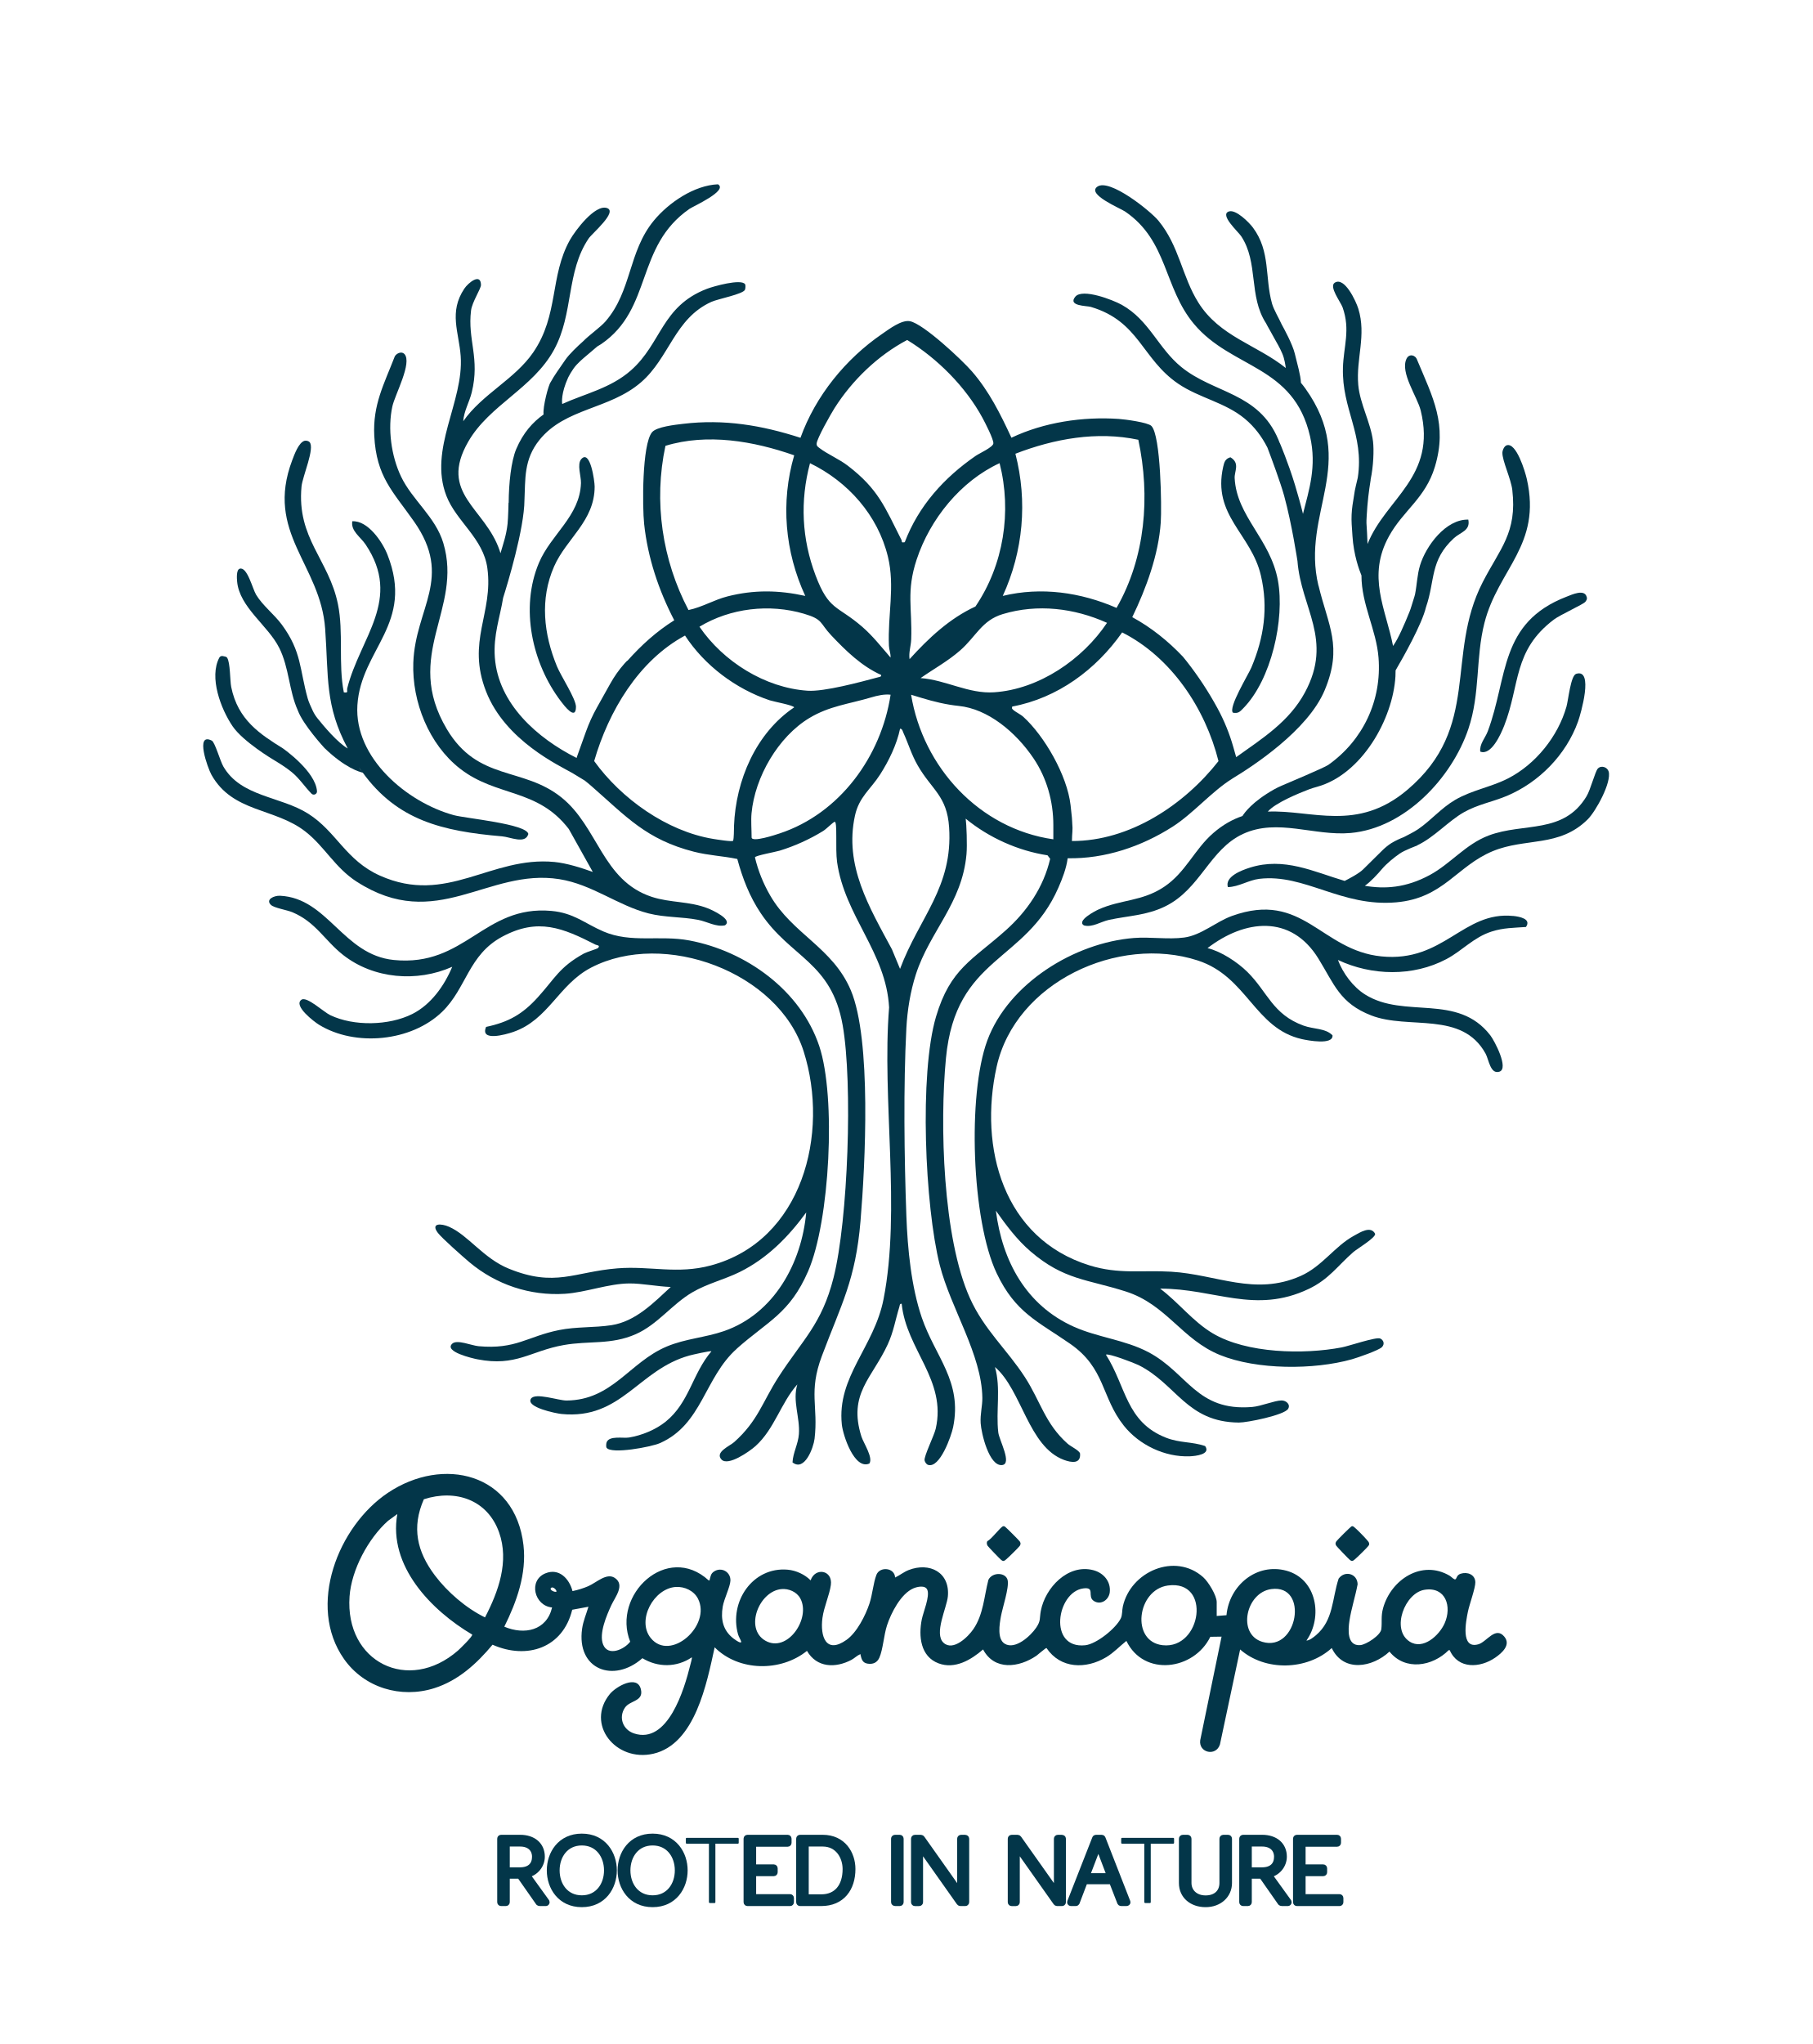
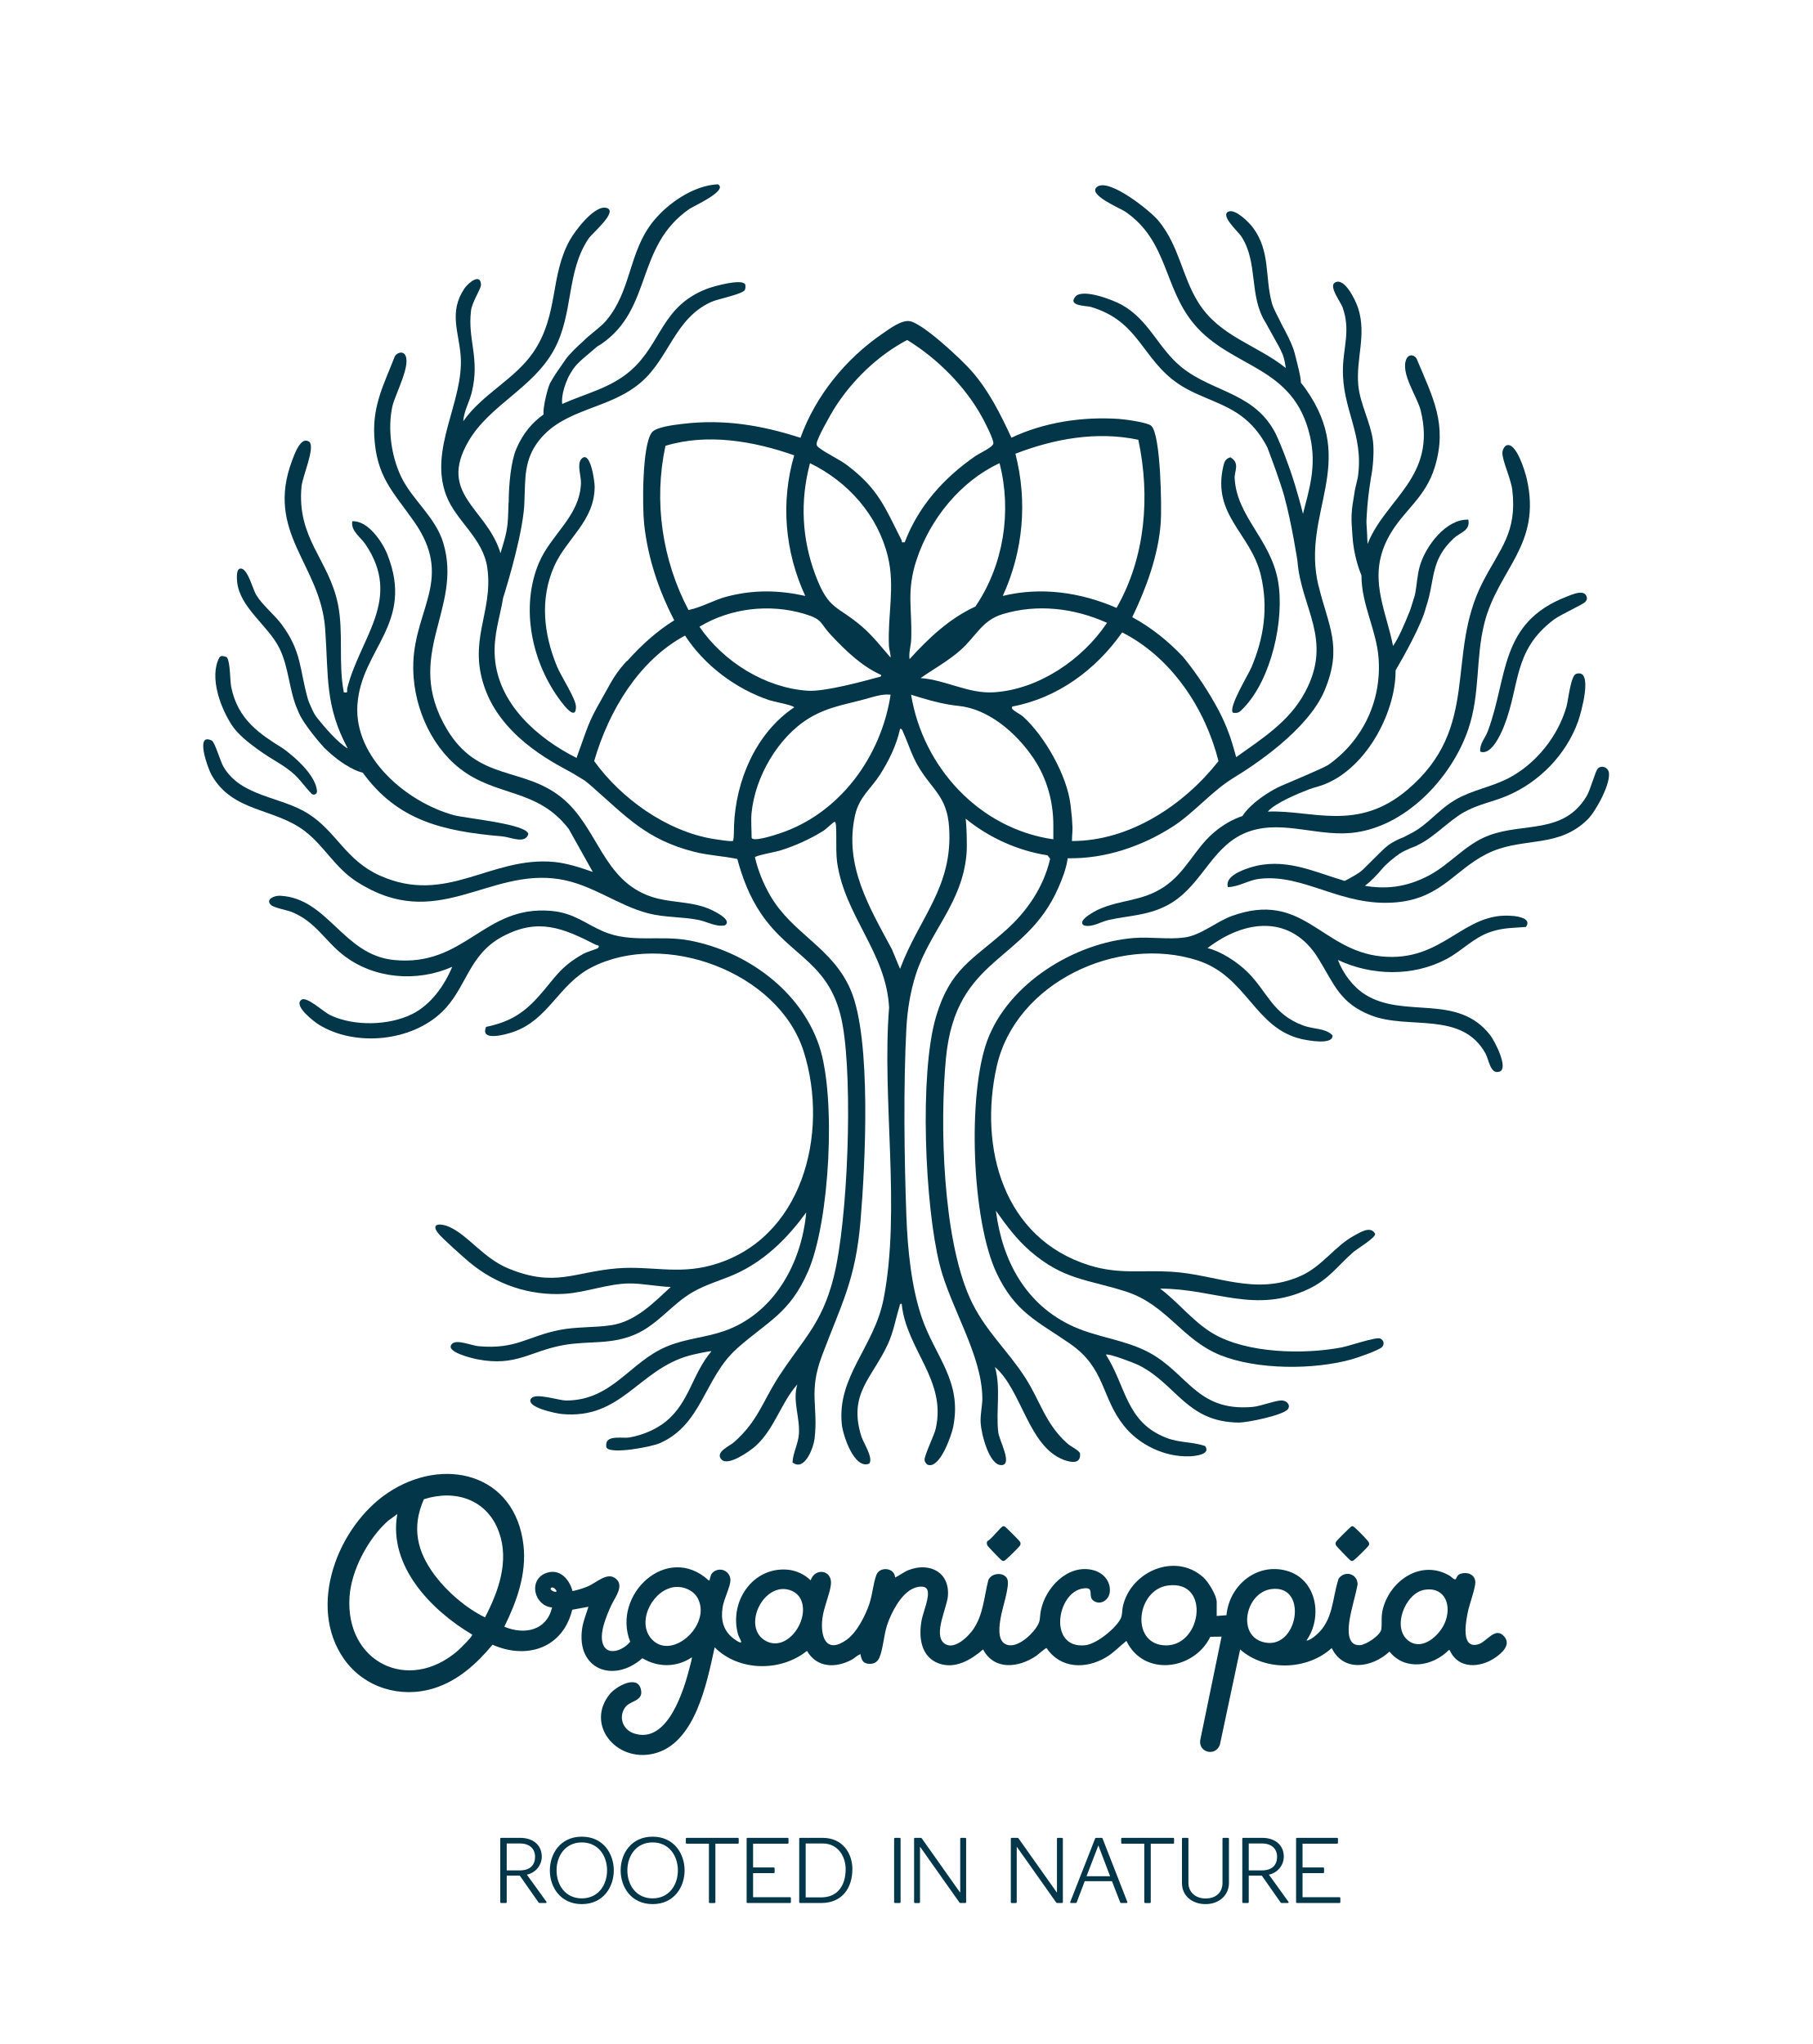
<svg xmlns="http://www.w3.org/2000/svg" id="Capa_1" version="1.1" viewBox="0 0 771.49 869.95">
  <defs>
    <style>
      .st0 {
        fill: #033649;
      }
    </style>
  </defs>
  <g>
    <g>
      <path class="st0" d="M517.91,687.78l4.22-.33c1.15-12.61,12.77-22.41,25.53-18.94,12.92,3.52,15.61,19.72,8.5,29.73,1.22.03,3.05-1.4,4.09-2.29,7.49-6.39,6.78-15.43,9.62-24.06,2.62-3.62,7.98-2.18,8.09,2.39-.96,5.13-2.71,10.43-3.49,15.56-.56,3.68-1.1,10.75,4.57,10.35,2.54-.18,8.7-4.19,9.01-6.8.38-3.25-.23-5.41.75-8.95,3.36-12.14,16.48-20.79,28.35-13.78.72.43,1.95,1.83,2.46,1.5.57-.37.5-1.81,2.2-2.36,2.85-.92,6.16.3,6.26,3.59.07,2.43-2.54,9.52-3.16,12.56-.81,3.99-3.27,16.11,4.47,13.87,3.54-1.02,7.24-7.78,11.02-3.26,2.95,3.53-1.02,6.99-3.83,8.93-6.47,4.47-15.84,5.01-19.4-3.16h-.45c-6.88,6.93-18.5,8.91-25.2.61-7.26,6.77-19.55,8.98-24.58-1.51-10.48,9.53-28.33,10-39,.6l-8.59,40.41c-1.64,5.24-9.1,3.61-8.41-1.73l9.1-44.14-4.79.07c-6.94,14.25-28.31,17.15-35.73,1.75-2.87,2.28-5.38,5.02-8.56,6.92-8.65,5.18-19.47,4.99-25.45-3.89-.35-.09-3.61,2.81-4.29,3.28-7.43,5.08-17.87,6.45-22.71-2.68-5.12,4.45-11.99,8.53-18.96,5.92-7.73-2.9-8.55-11.61-7.14-18.66.64-3.19,3.54-9.88,2.35-12.66-.88-2.06-4.27-1.31-5.91-.6-5.35,2.3-9.51,10.48-11.24,15.76-1.35,4.13-1.7,10.23-3.25,13.74-.94,2.12-2.71,2.91-5,2.55-2.15-.34-2.57-1.82-3-3.63-.06-.25.26-.52-.35-.29-.97.37-2.4,1.7-3.49,2.28-6.83,3.63-14.83,3.41-18.98-3.8-11.16,9-29.03,8.8-39.3-1.51-3.33,15.1-8.24,41.22-26.16,45.3-15.97,3.63-28.94-12.6-18.46-25.42,2.62-3.2,11.71-8.41,13.22-2,1.23,5.22-4.65,4.62-6.8,7.81-2.82,4.18-.84,9.37,3.83,10.94,14.47,4.85,21.46-18.89,23.96-28.97.14-.58.89-3.13.69-3.4-6.46,4.36-14.42,4.37-21.04.37-12.2,10.79-28.19,4.86-25.66-12.61.47-3.24,1.76-6.19,2.69-9.29l-6.91,1.28c-3.95,16.24-19.21,21.37-33.92,14.88-6.71,8.05-14.59,15.27-24.81,18.5-14.24,4.5-29.81-.17-38.42-12.42-15.89-22.59-2.55-56.51,18.67-70.72,23.56-15.78,54.21-8.37,57.73,22.28,1.39,12.13-2.86,24.03-8.16,34.69,8.57,3.61,18.03,1.67,20.34-8.19-7.55-.66-10.25-11.48-2.84-14.52,5.82-2.39,10.19,2.32,11.53,7.56,2.3-.48,4.54-1.16,6.7-2.09,3.45-1.49,7.81-5.86,11.31-3.52,4.48,2.99.07,8.24-1.45,11.55-2.01,4.35-5.39,12.15-3.53,16.79,2.1,5.25,9.02,2.12,11.53-1.2-7.93-19.94,15.72-42.28,33.4-26.1.67.1.36-.11.46-.44.43-1.4.43-2.41,1.83-3.33,3.15-2.08,7.14.18,6.98,3.91-.11,2.61-2.71,7.75-3.27,11.02-.91,5.39.05,10.07,4.5,13.54.57.45,2.22,1.61,2.86,1.7.42.06.59,0,.45-.45-.24-.81-.97-1.85-1.29-2.96-3.9-13.79,6.2-28.87,21.17-27.53,3.52.32,7.26,2.03,9.72,4.54,1.93-5.68,9.48-4.41,8.62,1.95-.57,4.24-2.95,9.34-3.58,14.02-1.04,7.79,1.44,15.62,10.26,9.34,4.42-3.15,8.05-10.34,9.75-15.44,1.28-3.84,1.63-8.73,2.96-12.21,1.4-3.66,7.77-3.15,7.96,1.13,1.99-.94,3.69-2.37,5.77-3.18,8.93-3.47,17.64.97,16.69,11.22-.45,4.87-6.05,15.88-1.83,19.74,4.09,3.75,10.47-2.55,12.71-5.84,4.27-6.29,4.52-13.77,6.37-20.94,1.63-3.39,7.42-3.29,8.2.13.71,3.15-2.22,11.78-2.88,15.5-.56,3.14-1.68,9.53,1.63,11.55,4.47,2.72,11.05-3.34,13.41-6.84,2.04-3.03,1.34-3.85,1.96-7.14,1.86-9.86,11.56-20.13,22.33-17.33,4.32,1.12,7.52,4.76,7.03,9.36-.35,3.25-3.78,5.68-6.79,3.75-2.99-1.92.82-6.07-4.52-5.34-11.32,1.55-15.05,25.82.83,24.19,4.81-.5,13.15-7.22,15.2-11.51.64-1.34.48-3.3.83-4.93,3.23-14.9,22.2-23.23,34.21-12.53,2.18,1.94,5.76,7.75,5.76,10.62v5.92ZM206.47,688.39c5.72-10.99,10.37-23.85,6-36.18-4.93-13.9-18.47-18.48-32.03-14.11-5.27,11.99-2.93,22.25,4.66,32.36,5.36,7.14,13.36,14.02,21.37,17.92ZM169.14,644.4l-3.95,2.88c-8.42,7.5-15.57,20.85-16.38,32.17-2.01,27.92,25.04,41.43,46.14,23.06.78-.68,6.49-6.22,6.06-6.82-17.43-10.3-35.82-29.21-31.87-51.27ZM497.19,674.81c-13.17,1.81-15.93,23.9-2.21,25.41,16.56,1.82,20.91-27.97,2.21-25.41ZM287.77,675.42c-9.48.56-16.87,14.22-10.72,21.77,8.35,10.25,25.88-5.35,20.1-16.75-1.71-3.37-5.65-5.23-9.38-5.01ZM236.83,677.46c.48-.44-1.61-2.8-2.43-1.36-.17.77,1.75,1.61,2.43,1.36ZM332.68,676.33c-9.53.87-15.82,16.71-6.93,21.92,9.39,5.51,19.6-9.44,14.94-17.97-1.52-2.79-4.94-4.23-8.02-3.95ZM541.2,676.33c-10.79,1.46-14.66,19.17-3.81,22.46,15.07,4.57,20.01-24.65,3.81-22.46ZM606.46,676.63c-8.36,1.3-14.39,16.79-6.4,22.02,5.75,3.77,12.65-2.61,14.93-7.73,3.18-7.13.51-15.7-8.53-14.29Z" />
      <path class="st0" d="M427.06,649.59c.42-.11.56.05.86.25.47.31,6,5.84,6.22,6.22.44.74.44,1.11,0,1.86-.31.52-5.09,5.23-5.78,5.75-.35.27-.65.6-1.12.69-.41.04-.69-.21-1-.41-.37-.24-5.59-5.67-5.8-6.04-.37-.65-.47-1.3-.13-1.99,1.67-.64,5.6-6.04,6.74-6.34Z" />
      <path class="st0" d="M575.49,649.59c.42-.11.56.05.86.25.88.59,4.85,4.66,5.61,5.62.38.48.87.87.91,1.55.08.38-.12.6-.29.9-.32.54-5.08,5.22-5.78,5.75-.35.27-.65.6-1.12.69-.41.04-.69-.21-1-.41-.37-.24-5.59-5.67-5.8-6.04-.44-.74-.44-1.11,0-1.86.26-.45,6.15-6.36,6.6-6.47Z" />
    </g>
    <g>
      <path class="st0" d="M644.19,389.85c-21.37-2.17-29.53,19.89-56.14,17.2-25.84-2.61-33.29-28.1-63.55-17.23-6.87,2.47-13.04,8.21-20.36,9.2-6.8.92-14.54-.35-21.43.2-25.27,2-53.4,19.33-62.39,43.59-8.56,23.1-6.67,76.74,3.99,99.13,7.97,16.76,17.39,20.37,31.28,30,15.06,10.44,13.15,22.64,22.84,34.84,6.53,8.22,17.47,13.45,28.04,13.04,2.5-.1,9.11-.8,6.56-4.38-5.71-1.92-10.77-1.24-16.64-3.54-17.08-6.69-16.91-21.72-25.58-35.33.95-.74,12.13,3.55,13.93,4.45,16.19,8.13,20.42,24.25,42.67,24.44,3.48.03,19.24-3.15,20.94-5.81,1.17-1.84-.78-3.63-2.82-3.6-2.99.04-8.62,2.45-12.45,2.77-23.73,1.97-27.43-14.5-44.23-23.35-9.96-5.24-21.5-6.23-31.72-10.81-20.31-9.1-30.45-27.92-33.17-49.37,4.39,6.19,8.94,12.34,14.75,17.32,14.28,12.23,24.13,11.8,40.6,17.08,17.34,5.56,23.79,20.4,40.04,27.01,15.67,6.37,39.95,6.39,56.16,1.83,2.36-.66,11.51-3.82,12.82-5.2,1.24-1.31.71-2.95-.74-3.64-1.69-.8-13.34,3.2-16.41,3.78-16.15,3.09-40.46,2.6-54.88-5.97-8.49-5.05-14.56-13.16-22.41-19.04,23.16-.07,40.33,11.02,63.22.13,8.64-4.11,12.25-9.76,18.96-15.64,1.68-1.47,9.63-6.15,9.34-7.83-1.86-3.58-6.46-.58-9.09.87-8.23,4.54-13.45,12.99-22.59,17.06-19.49,8.68-35.72-.64-55.16-1.8-12.58-.75-22.17,1.21-34.79-2.7-36.62-11.36-47.19-50-39.49-84.57,8-35.9,51.73-56.18,85.61-45.19,21.07,6.83,24.2,28.99,44.38,33.48,2.5.56,13.34,2.63,12.99-1.62-3.02-3.1-7.92-2.54-12.3-4.12-13.26-4.8-15.3-14.34-23.97-22.89-4.24-4.18-11.17-8.73-16.94-10.11,15.81-12.17,35.47-14.49,47.16,4.39,6.76,10.92,9.13,19.08,22.58,24.28,15.94,6.16,38.55-2.09,48.64,16.25,1.37,2.49,2.01,8.94,5.9,7.66,4.1-1.34-2.1-13.14-3.88-15.45-13.97-18.13-36.56-6.89-53.29-17.37-5.17-3.24-9.46-9.03-11.59-14.72,14.4,6.78,31.98,7.14,46.15-.35,6.83-3.61,11.56-9.27,19.26-11.74,5.09-1.63,9.38-1.56,14.63-1.95,2.43-3.46-2.76-4.42-5.44-4.7Z" />
      <path class="st0" d="M313.63,574.03c13.24-11.77,22.57-14.93,30.42-33.02,9.22-21.25,11.98-74.09,4.71-95.81-7.95-23.74-31.16-40.37-55.28-44.93-12.59-2.38-24.77,1.24-36.56-3.81-7.99-3.42-12.59-7.91-22.23-8.77-28.84-2.56-36.55,23.94-67.03,20.89-21.67-2.17-28.05-26.35-48.42-27.34-2.56-.12-6.37,1.59-3.86,3.93,1.38,1.28,6.83,2.13,9.15,3.11,9.92,4.2,13.75,12.04,21.51,18.14,13.06,10.26,31.49,11.72,46.48,5.06-3.35,8.05-9.06,16.11-17.02,20.1-9.93,4.97-24.87,5.28-34.91.48-2.81-1.34-10.02-8.15-12.26-6.56-3.59,2.55,5.43,9.38,7.47,10.64,15.47,9.5,39.33,7.18,52.44-5.52,10.42-10.09,11.11-24.24,25.67-32.01,15.16-8.09,25.67-3.68,39.61,3.44.57.29,2.21.22,1.02,1.5-.22.23-4.85,1.67-6,2.3-10.49,5.82-12.24,10.52-19.59,18.62-6.52,7.19-12.4,10.55-22.01,12.59-2.71,6.36,8.24,3.29,11.53,2.16,15.07-5.19,19.31-20.19,33.17-27.39,31.08-16.15,79.78,1.86,90.5,35.69,11.08,34.97-.56,80.54-39.45,91.05-14.39,3.89-25.94.13-39.84,1.25-18.49,1.49-26.44,8.2-46.28.12-10.8-4.4-17.22-14.22-25.43-17.82-3.33-1.46-7.91-1.65-4.75,2.58,1.65,2.21,10.81,10.3,13.44,12.51,11.34,9.52,25.78,14.4,40.69,13.44,8.81-.57,18.47-4.33,27.36-4.4,5.47-.05,12.09,1.33,17.67,1.5-7.23,6.67-14.92,14.65-25.2,16.25-7.28,1.14-14.97.59-22.41,2.1-13.54,2.75-18.29,8.29-34.21,6.86-2.97-.27-9.18-2.99-11.21-1.07-3.62,3.42,8.67,6.24,10.69,6.64,16.55,3.23,22.45-3.51,36.77-6.06,10.78-1.92,20.13.02,30.69-4.64,9.31-4.11,15.34-12.67,24.03-17.78,6.4-3.76,13.61-5.42,20.18-8.66,11.71-5.78,20.74-14.95,28.34-25.36-1.94,21.58-13.7,43.11-34.95,50.48-8.05,2.79-16.45,3.23-24.42,6.58-15.9,6.69-23.13,22.83-42.67,22.99-3.39.03-13.44-3.55-15.16-.75-2.23,3.64,10.74,6.26,13.04,6.48,25.51,2.5,32.64-18.86,54.42-24.88,1.24-.34,8.96-2.11,9.38-1.79-8.15,9.53-9.37,21.78-19.46,29.92-4.26,3.44-10.18,5.87-15.59,6.76-2.51.42-8.38-.9-9.55,2-.21.53-.31,1.93-.04,2.34,1.92,2.89,19.01-.3,22.77-1.97,17.98-7.96,18.88-27.89,32.67-40.15Z" />
      <path class="st0" d="M151.93,375.29c33.89,21.84,55.69-5.93,86.18-1.11,14.03,2.22,24.93,11.27,38.04,14.59,7.04,1.78,14.08,1.37,21.06,2.73,3.87.75,7.66,3.15,11.41,2.33,3.56-2.41-5.48-6.53-7.25-7.22-7.88-3.11-16-2.3-23.93-4.91-21.04-6.92-22.76-29.75-38.43-42.31-16.47-13.2-35.5-6.72-48.79-29.07-18.83-31.69,6.97-51.02-1.51-79.24-3.33-11.07-13.18-18.23-17.95-28.19-4.21-8.77-5.8-20.47-3.72-29.94,1.11-5.05,8.56-18.56,5.12-22.29-1.16-1.25-3.31-.34-4.08.99-4.57,11.82-9.43,20.58-8.75,33.84.89,17.45,7.92,23.63,16.91,36.44,16.88,24.03.55,36.75-.29,60.14-.6,16.65,6.68,34.76,19.84,45.04,15.58,12.17,32.96,8.26,46.36,25.74l10.21,18.26c-4.92-1.78-11.09-3.73-16.3-4.24-27.19-2.63-45.73,18.57-74.3,5.81-14.62-6.53-18.51-18.75-30.58-26.38-11.82-7.47-28.63-7.09-36.12-20.11-1.36-2.37-3.55-10.29-4.89-10.97-7.27-3.7-1.74,11.7-.14,14.56,9.09,16.16,26.96,13.95,40.01,24.16,8.2,6.41,12.52,15.33,21.89,21.37Z" />
      <path class="st0" d="M684.82,328.36c-.53-1.85-3.13-2.77-4.59-1.26-1.14,1.18-3.1,8.96-4.8,11.78-9.79,16.34-26.79,11.09-41.68,16.72-9.84,3.72-16.15,11.98-25.02,16.79-10.23,5.54-19.24,6.05-27.7,4.61,2.39-1.6,5.64-5.17,7.29-7.13,2.02-2.4,5.28-4.99,7.49-6.53,2.21-1.54,7.49-3.46,7.49-3.46,0,0,0-.02-.03-.06,7.25-3.38,13.29-10.35,19.9-14.1,5.91-3.35,12.17-4.4,18.28-6.96,13.76-5.77,25.28-17.54,30.34-31.66,1.17-3.26,6.81-22.75-.8-20.3-2.34.75-3.32,11.11-4.12,13.94-3.59,12.68-13.16,24.59-24.92,30.59-7.25,3.7-15.49,4.99-22.56,9.16-5.95,3.51-10.18,8.68-15.69,12.43-1.96,1.33-4.08,2.29-6.09,3.37-1.46.56-3.4,1.41-5.25,2.53-1.32.8-2.98,2.22-3.74,2.98-2.5,2.5-5.66,5.57-8.35,8.25-1.75,1.75-6.19,4.06-7.83,4.88-13.31-3.95-25.79-10.27-40.35-5.65-3.61,1.14-10.71,3.81-9.37,8.29,4.69-.13,8.83-2.99,13.41-3.53,19.3-2.27,34.91,12.09,58.31,10,20.12-1.79,25.65-15.37,40.98-21.75,14.06-5.85,28.35-1.51,40.5-13.57,3.42-3.4,10.23-15.73,8.9-20.38Z" />
      <path class="st0" d="M523.82,194.62c-2.18.61-2.62,1.99-3.08,4-4.74,20.84,11.9,28.54,16.04,46.31,3.19,13.68,1.34,26.41-4.07,39.2-1.27,3-9.96,17.11-7.82,19.21,2.29.38,2.93-.41,4.31-1.81,12.02-12.14,17.82-38.02,14.83-54.46-3.22-17.69-17.58-27.22-18.42-43.58-.15-2.91,2.38-6.36-1.79-8.86Z" />
      <path class="st0" d="M253.15,207.08c0-2.25-1.85-15.9-5.66-11.72-1.98,2.18-.07,7.31-.16,10.25-.46,14.13-12.78,21.75-17.93,34.02-8.05,19.17-2.91,42.7,9.4,58.88,1.33,1.75,6.37,8.43,6.4,2.33.02-3.36-6.38-13.06-8.09-17.21-5.67-13.78-7.35-28.6-1.22-42.55,5.23-11.89,17.26-19.29,17.26-33.99Z" />
      <path class="st0" d="M571.71,156.58c-.52,17.54,9.11,28.25,6.32,46.7-.09.59-.75,2.93-1.21,5.3h-.02c-.45,2.65-.78,4.8-1.02,6.43-.39,2.7-.51,5.41-.35,8.13.12,1.99.27,4.01.33,4.95.5,8.09,2.86,14.48,3.83,16.82,0,12.44,6.33,23.04,7.27,35,1.43,18.2-6.6,35.18-21.39,45.64-1.7,1.2-17.38,7.78-19.79,8.82-1.12.48-2.23,1.01-3.29,1.61-9.28,5.24-12.62,9.96-13.46,11.33-4.13,1.39-8.25,3.64-12.37,7.2-8.07,6.95-11.74,16.77-21.02,22.96-9.39,6.26-18.43,5.33-27.88,9.61-1.43.65-9.41,4.77-6.26,6.77,3.56,1.02,7.17-1.57,10.69-2.33,8.33-1.81,15.87-1.84,23.85-5.71,15.14-7.36,18.92-24.29,33.27-30.9,14.68-6.76,30.25,1,45.76-.38,23.03-2.06,43.03-23.3,50.14-44.3,5.11-15.1,3.01-30.08,6.83-45.08,5.88-23.06,24.46-33.1,18.04-61.31-.72-3.18-4.47-15.65-8.56-14.32-1.05.34-1.8,2.08-1.83,3.14-.09,3.41,3.67,11.13,4.22,15.89,2.12,18.23-5.25,24.89-12.62,39.27-16.01,31.25-.49,61.6-32.06,88.34-21.38,18.11-40.65,8.47-59.4,9.27,3.11-3.72,13.37-7.89,17.6-9.5,1.14-.43,2.3-.76,3.47-1.09,18.81-5.23,32.21-28.68,33.26-47.01.05-.85.06-1.68.06-2.51,3.16-5.4,11.24-19.67,12.94-26.9,3.98-11.48,1.58-19.86,11.87-29.35,2.8-2.59,7.12-3.18,6.15-7.91-9.51-.28-18.02,11.12-20.55,19.46-1.25,4.12-1.3,8.21-2.12,12.29-.19.94-.93,2.98-1.57,5.18-.22.75-.48,1.5-.77,2.23-2.04,5.1-4.87,11.65-7.03,14.61-3.12-15.87-11.2-29.63-1.69-46.78,6.09-10.99,15.47-16.09,19.51-29.51,5.41-17.97-.83-29.38-7.56-45.44-.73-2.2-3.43-2.78-4.52-.52-2.84,5.9,4.59,16.14,6.04,22.06,6.93,28.31-14.93,37.36-22.64,56.8-.11-2.81-.3-6.96-.46-8.92-.07-.82.23-5.14.38-7.1.41-5.41,1.42-11.36,1.42-11.36l-.05.03c1.25-5.82,1.48-12.73,1.04-16.36-.96-7.94-5.56-15.91-6.28-24-.99-11.22,3.54-21.09.02-32.46-.93-3.01-5.8-13.73-10.03-11.05-2.58,1.64,2.53,8.22,3.35,10.52,3.39,9.6.41,16.52.13,25.76Z" />
      <path class="st0" d="M630.16,319.88c4.64,1.88,8.78-7.39,10.2-11.02,6.81-17.35,3.68-32,21.15-45.17,2.72-2.05,12.58-6.49,13.38-7.54.51-.67.89-1.19.59-2.07-.91-3.56-6.36-.97-8.56-.13-28.76,11.09-24.9,34.23-33.55,57.29-1.08,2.87-3.58,5.4-3.21,8.64Z" />
      <path class="st0" d="M118.86,275.7c4.28,8.62,4.12,18.22,7.93,26.67,2.22,6.1,11.33,15.98,11.33,15.98,8.86,8.55,15.01,10.22,16.3,10.49,14.72,20.25,33.7,24.93,59.36,27.12,3.56.3,9.88,3.47,11.14-1.01-.75-4.29-26.63-6.63-31.69-8-20.01-5.45-42.51-24.44-41.08-46.86,1.53-23.87,24.41-34.56,12.8-64-2.18-5.53-8.34-14.62-14.97-14.23-.72,4.12,3.53,6.7,5.64,9.85,15.73,23.39-2.32,39.55-7.79,61.21-.3,1.2.73,2.1-1.46,1.75-2.41-12.24-.06-25.55-2.5-37.51-3.88-19.05-17.57-27.97-15.51-50.07.4-4.33,5.81-16.39,3.41-18.95-.44-.47-1.39-.68-2.05-.55-2.56.65-4.4,5.88-5.33,8.32-11.68,30.86,12.09,44.29,14.04,71.73,1.47,20.66-.14,32.63,9.61,50.92-4.28-2.44-10.15-9.41-12.9-12.86-.8-1-1.48-2.09-2.02-3.25-.85-1.84-1.7-3.7-2.09-5.06-3.56-12.65-2.54-19.93-11.03-31.5-3.25-4.43-8.18-8.12-10.99-12.8-1.51-2.52-3.75-12-6.96-11.04-1.5.45-1.22,4.13-1.11,5.41.97,11.01,13.19,18.77,17.9,28.24ZM154,328.26c-.4-.45-.79-1.02-1.17-1.67.38.57.77,1.12,1.17,1.67Z" />
      <path class="st0" d="M120.51,318.57c-9.79-6.11-19.24-12.13-22.08-26.19-.54-2.7-.37-10.31-1.73-12.42-.18-.27-.48-.44-.8-.51l-1.06-.22c-.57-.12-1.18.13-1.46.64-4.48,8.4.66,21.93,5.66,29.26,4.47,6.55,17.21,14.13,17.21,14.13,2.68,1.63,5.35,3.26,7.87,5.3,3.29,2.66,5.57,6.25,8.5,9.24.34.35.86.48,1.33.35.61-.17,1.04-.73,1-1.36-.56-8.55-14.45-18.22-14.45-18.22Z" />
      <path class="st0" d="M561.28,249.26c-7.5-31.21,17.24-51.86-5.53-83.86-.62-.87-1.27-1.69-1.93-2.48-.08-3.09-1.51-7.84-2.61-12.43-.94-3.91-4.51-10.49-5.56-12.38-1.19-2.66-3.4-6.3-4.14-8.93-3.11-11.11-.56-22.14-8.09-32.28-1.71-2.3-7.27-7.85-10.23-6.91-4.2,1.34,3.92,8.62,5.18,10.51,7.5,11.3,3.07,25.51,10.6,37.08.6,1.25,2.33,4.12,3.79,6.87.82,1.54,1.94,3.24,3.18,6.16.89,2.1,1.3,4.92,1.44,6.02-12.37-9.92-28.12-13.34-37.21-27.83-7.03-11.2-8.09-24.06-17.02-34.89-3.43-4.15-20.77-18.06-25.97-14.48-4.74,3.26,9.69,9.17,11.81,10.61,18.28,12.49,16.35,32.38,29.3,47.84,16.13,19.25,42.48,17.37,49.43,47.9,2.89,12.72-.43,22.67-3.02,32.93-.96-3.94-2.34-8.8-3.41-12.33-2.91-9.58-6.44-17.8-6.44-17.8h-.04c-.22-.59-.44-1.12-.61-1.53-8.45-20.11-27.34-19.5-41.27-30.82-9.9-8.04-13.68-19.99-25.4-26.51-3.73-2.07-16.7-7.11-19.75-3.45-3.38,4.06,4.86,3.84,6.59,4.35,20.7,6.12,21.65,22.12,37.23,32.71,8.97,6.09,19.95,7.9,28.35,14.9,4.22,3.52,7.24,7.64,9.6,12.25,1.66,4.37,5.62,15,7.16,20.64,3.29,12.05,5.63,27.61,5.63,27.61v-.06c1.51,20.2,15.32,33.5,3.2,56.01-6.74,12.52-18.16,19.61-29.28,27.57-.33-1.15-.75-2.65-1.2-4.23-1.63-5.76-3.89-11.32-6.75-16.58-3.81-7.01-8.2-13.69-13.12-19.96-.79-1-1.38-1.74-1.6-1.98-6.26-6.62-13.57-12.5-21.57-16.83,5.95-12.33,11.18-26.51,12.13-40.33.45-6.49.02-37.09-3.99-41.06-1.53-1.52-11.24-2.8-13.84-2.98-15.34-1.05-31.84,1.4-45.74,8-4.68-10.07-9.46-19.74-16.79-28.2-4.25-4.9-20.65-20.28-26.41-21.39-3.58-.69-8.88,3.37-11.81,5.38-15.56,10.64-28.39,26.42-34.8,44.24-16.55-5.35-32.55-8.03-49.99-5.94-3.24.39-11.29,1.23-13.22,3.6-4.26,5.21-4.12,31.73-3.34,39.02,1.53,14.35,6.2,28.28,12.82,40.99-7.53,4.71-14,10.58-19.89,17.18-.08-.07-.62.47-1.31,1.25-2.34,2.63-4.36,5.52-6.07,8.59l-5.66,10.13c-1.85,3.3-3.41,6.75-4.69,10.31l-3.87,10.81h0c-.03.12-.04.23-.06.33-16.69-8.37-33.39-23.01-34.83-42.81-.69-9.49,2.19-17.06,3.53-25.34,1.86-5.89,9-29.35,9.08-41.66.45-8.75-.4-17.15,6.39-25.56,11.06-13.7,29.75-12.86,43.24-24.53,12.13-10.49,14.24-27.11,29.94-34.22,2.83-1.28,13.54-3.28,14.31-5.17.21-.52.31-1.93.04-2.34-1.63-2.46-13.6.93-16.28,1.97-19.37,7.47-19.22,23.17-32.33,34.71-8.63,7.6-19.52,9.88-29.23,14.29-.12-.73-.53-4.51,2.5-11.2,0,0,1.69-3.46,3.67-5.55,2.18-2.3,3.82-3.49,5.13-4.65,1.22-1.08,2.52-2.16,3.63-3.09.68-.38,1.25-.73,1.65-1,22.06-15.08,14.4-41.5,37.6-57.56,1.61-1.11,16.56-7.77,12.12-10.45-10.11.42-20.98,7.79-27.3,15.45-10.96,13.28-9.31,29.88-20.56,42.88-2.16,2.49-7.1,5.95-9.47,8.42-2.39,2.13-6.01,5.53-7.71,8.04-2.27,3.35-4.78,6.72-6.19,9.42-.88,1-3.42,10.51-3.01,13.75-4.66,3.31-8.7,7.82-11.62,14.67-2.23,5.24-3.19,14.77-3.24,22.9l-.07.02s-.13,6.43-.4,8.95c-.54,4.94-1.88,8.58-3.02,12.53-.11-.35-.21-.69-.32-1.04-6.14-18.36-26.21-24.25-13.38-46.49,9.02-15.64,27.57-22.63,36.54-39.16,8.39-15.44,5.05-33.06,14.71-47.3,1.45-2.14,12.5-11.38,7.77-12.94-5.07-1.67-13.53,9.62-15.76,13.6-8.65,15.46-4.66,31.83-15.61,47.83-7.86,11.48-21.78,17.78-29.8,29.32.23-4.17,2.62-8.22,3.61-12.25,3.61-14.64-1.85-22.28-.29-34.89.45-3.63,4.26-9.28,4.23-10.91-.1-5.2-5.41-.9-7.07,1.58-6.74,10.04-2.31,18.53-1.57,28.73,1.41,19.46-13.79,39.51-6.1,59.45,4.2,10.91,15.73,18.06,17.46,30.84,2.61,19.22-8.94,31-.55,52.46,8.21,21.02,31.41,31.64,36.76,34.73.31.18,3.51,2.1,5.28,3.21,1.09.85,2.1,1.71,2.97,2.47,14.68,12.84,23.18,22.61,43.5,27.8,6.28,1.6,12.21,1.78,18.44,3.08,2.25,8.25,5.17,15.9,9.94,23.02,12.78,19.11,30.18,20.75,34.93,47.8,4.33,24.63,2.28,82.95-3.89,107.37-5.03,19.93-13.28,26.49-23.51,42.4-6.84,10.64-8.68,18.57-18.81,27.6-1.91,1.7-8.3,4.26-5.4,7.4,2.79,3.03,12.02-3.49,14.49-5.71,8.1-7.3,10.74-18.29,17.8-26.25-2.14,7.09,1.2,14.07.67,21.18-.31,4.19-2.5,7.86-2.72,12.01,5.13,4.07,8.93-6.24,9.39-10.05,1.65-13.84-2.67-19.83,3.11-35.23,8.34-22.19,14.35-32.33,16.46-57.52,2-23.9,4.74-77.06-4.12-98.1-7.67-18.2-24.86-23.98-34.32-40.34-2.95-5.1-5.16-10.54-6.51-16.28.13-.75,8.73-2.29,10.5-2.83,6.41-1.96,12.84-4.86,18.53-8.38,1.35-.83,3.98-3.53,4.85-3.9,1.35-.57.28,11.38,1.08,17.07,3.26,23.13,20.88,38.43,22.15,61.93-3.14,39.09,5.09,86.14-2.36,124.15-4.01,20.44-19.91,32.96-17.76,53.37.48,4.6,5.35,19.38,11.72,16.6,1.72-2.5-2.52-8.78-3.38-11.49-5.78-18.22,4.59-24.86,11.2-39.22,2.52-5.48,3.24-10.44,4.94-15.93.2-.64.12-1.53,1-1.34,1.96,19.47,19.23,32.43,14.49,53.16-.66,2.91-5.1,11.79-4.74,13.5.15.71.76,1.65,1.47,1.88,5.04,1.63,9.93-12.36,10.68-16.04,3.99-19.52-7.63-29.96-13.33-46.6-4.48-13.08-6.07-29.39-6.57-43.2-.91-24.89-1.3-55.35,0-80.1.4-7.57,1.72-15.65,4.05-22.85,5.91-18.29,19.69-30.18,21.54-51.11.35-3.95,0-12.78-.34-15.13,9.84,8.07,22.23,13.66,34.84,15.6l1.12,1.49c-2.8,12.02-9.72,22.21-18.8,30.34-14.31,12.8-23.7,16.33-29.78,36.81-7.23,24.36-4.73,80.74,1.57,105.72,4.63,18.35,17.91,38.04,18.14,56.58.04,3.43-.96,6.88-.72,10.75.26,4.25,3.57,18.37,9.1,17.83,4.46-.44-1.21-10.6-1.6-13.89-1.07-9.16,1.18-18.78-1.41-27.84,11.47,9.84,14.19,33.91,29.39,39.54,3.16,1.17,7.23,1.81,6.83-2.75-.4-1.35-3.96-2.97-5.3-4.16-9.56-8.48-11.57-18.11-18.14-28.27-7.67-11.85-17.4-20.22-23.46-33.71-11.56-25.74-12.87-74.12-10.18-102.13,4.17-43.51,33.82-40.41,47.86-72.53,1.71-3.9,3.42-8.32,3.95-12.53,15.85.31,31.45-4.97,44.72-13.46,8.73-5.59,16.73-15.08,25.33-20.39.01,0,.02-.03.03-.04,8.49-5.12,32.21-20.47,39.37-37.7,7.72-18.59,1.45-27.36-2.66-44.46ZM432.26,193.12c16.57-6.4,34.69-9.69,52.34-5.95,5.14,24,3.06,50.08-9.27,71.56-15.29-6.63-32.07-9.07-48.44-5.1,8.72-19,10.62-40.24,5.38-60.51ZM471.28,265.08c-10.42,15.59-28.96,28.3-48.1,29.57-10.84.72-20.53-5.26-31.27-6.05,5.64-3.94,11.62-7.2,16.82-11.75,6.83-5.97,9.21-12.79,18.15-15.48,14.83-4.46,30.43-2.56,44.39,3.71ZM415.25,258.14c-11.07,5.1-19.96,13.49-28.04,22.4-.42-2.87.6-5.57.7-8.38.49-13.31-2.18-20.38,2.32-34.01,5.68-17.21,18.77-33.42,35.31-41.02,5.28,20.65,1.72,43.33-10.28,61ZM355.31,173.65c7.51-11.83,18.45-22.39,30.89-28.95,12.83,7.84,24.87,19.89,32.06,33.15,1.05,1.95,4.78,9.16,4.63,10.87-.15,1.63-5.85,4.15-7.53,5.3-13.44,9.28-24.32,21.28-30.19,36.74-1.74.31-1.04-.24-1.4-.95-7.02-13.86-9.8-21.62-22.86-31.61-3.71-2.84-8.77-4.97-12.02-7.49-.7-.54-1.26-.83-1.24-1.86.03-2.09,6.14-12.8,7.66-15.21ZM344.83,197.14c16.18,7.86,28.89,22.14,33.17,39.8,3.08,12.73-.14,24.74.43,37.91.07,1.71.8,3.29.69,5.02-3.87-4.48-7.58-9.23-12.09-13.13-10.64-9.2-14.14-6.76-19.84-21.86-5.87-15.55-6.65-31.66-2.36-47.74ZM373.77,288.28c-7.54,2.01-22.84,6.17-29.94,5.7-18.17-1.21-35.96-12.44-46.06-27.24,13.18-7.95,29.77-9.86,44.52-5.52,8.25,2.43,6.57,3.9,11.62,9.23,6.19,6.54,12.86,13.07,21.19,16.81.2.84-.7.84-1.32,1.01ZM283.29,189.75c17.82-5.44,37.52-2.03,54.81,4.04-5.83,19.97-3.98,41.01,4.71,59.84-11.31-2.49-21.84-2.67-33.1.2-5.75,1.46-10.81,4.61-16.61,5.81-11.21-21.31-14.9-46.22-9.81-69.89ZM312.49,351.49c-.08,1.96,0,5.08-.39,6.33-.18.59-7.28-.58-8.47-.77-19.75-3.23-39.18-17.15-50.68-33.13,6.13-21.19,18.87-42.74,38.67-53.42,8.32,12.72,21.55,22.7,36.03,27.55,1.81.6,10.05,2.08,10.44,3.01-16.31,10.96-24.87,31.08-25.61,50.43ZM331.9,354.72c-1.62.54-11.93,3.98-11.93,1.67,0-3.21-.32-7.16-.03-10.27,1.43-15.41,11.37-32.58,24.68-40.56,8.53-5.11,16.79-5.92,26.13-8.7,2.77-.83,5.78-1.5,8.39-1.18-3.99,26.24-21.59,50.56-47.24,59.04ZM383.16,412.36l-3.45-8.31c-9.6-17.91-20.41-35.61-15.73-56.95,1.74-7.94,6.62-11.09,10.73-17.52,3.71-5.81,7.05-12.68,8.47-19.45.96.08,1.06.99,1.36,1.66,2.17,4.7,3.46,9.35,6.16,14.02,6,10.4,12.47,12.91,13.35,26.33,1.68,25.5-12.65,38.2-20.89,60.23ZM448.41,357.22c-31.43-4.48-55.5-30.64-60.54-61.53l4.35,1.32c5.21,1.58,10.51,2.89,15.93,3.44,12.3,1.24,24.22,10.98,31.9,22.4,5.6,8.34,8.37,18.26,8.37,28.3v6.07ZM456.34,357.95c.03-3.62.45-4.5.12-7.64v-.18c-.06-1.39-.16-2.78-.35-4.16-.15-1.08-.22-2.18-.35-3.26-1.45-12.76-11.19-29.54-20.13-37.63-1.2-1.09-3.38-2.09-4.29-2.96-.56-.54-.61-.46-.43-1.4,19.32-3.61,35.67-15.7,46.81-31.56,20.91,10.57,35.39,32.35,41.01,54.78-14.64,18.66-37.83,34.08-62.4,34.01Z" />
    </g>
  </g>
  <g>
-     <path stroke="#033649" stroke-width="2.6" stroke-linejoin="round" class="st0" d="M232.35,809.94h-2.67c-.08,0-.31-.12-.35-.15l-8.04-11.49h-5.57v11.29c0,.19-.15.35-.35.35h-2.05c-.19,0-.35-.15-.35-.35v-27.03c0-.19.15-.35.35-.35h8.12c5.53,0,9.2,3.09,9.2,8.01,0,3.56-2.55,6.85-6.34,7.66l8.31,11.52s.08.12.08.23c0,.15-.11.31-.35.31ZM221.44,784.61h-5.72v11.45h5.61c4.49,0,6.46-2.44,6.46-5.8s-2.36-5.65-6.34-5.65Z" />
-     <path stroke="#033649" stroke-width="2.6" stroke-linejoin="round" class="st0" d="M247.69,810.41c-9.2,0-13.61-7.35-13.61-14.35s4.41-14.35,13.61-14.35,13.61,7.35,13.61,14.35-4.41,14.35-13.61,14.35ZM236.94,796.06c0,6.27,3.79,11.91,10.75,11.91s10.75-5.65,10.75-11.91-3.79-11.91-10.75-11.91-10.75,5.65-10.75,11.91Z" />
-     <path stroke="#033649" stroke-width="2.6" stroke-linejoin="round" class="st0" d="M277.83,810.41c-9.2,0-13.61-7.35-13.61-14.35s4.41-14.35,13.61-14.35,13.61,7.35,13.61,14.35-4.41,14.35-13.61,14.35ZM267.08,796.06c0,6.27,3.79,11.91,10.75,11.91s10.75-5.65,10.75-11.91-3.79-11.91-10.75-11.91-10.75,5.65-10.75,11.91Z" />
+     <path class="st0" d="M232.35,809.94h-2.67c-.08,0-.31-.12-.35-.15l-8.04-11.49h-5.57v11.29c0,.19-.15.35-.35.35h-2.05c-.19,0-.35-.15-.35-.35v-27.03c0-.19.15-.35.35-.35h8.12c5.53,0,9.2,3.09,9.2,8.01,0,3.56-2.55,6.85-6.34,7.66l8.31,11.52s.08.12.08.23c0,.15-.11.31-.35.31ZM221.44,784.61h-5.72v11.45h5.61c4.49,0,6.46-2.44,6.46-5.8s-2.36-5.65-6.34-5.65Z" />
+     <path class="st0" d="M247.69,810.41c-9.2,0-13.61-7.35-13.61-14.35s4.41-14.35,13.61-14.35,13.61,7.35,13.61,14.35-4.41,14.35-13.61,14.35ZM236.94,796.06c0,6.27,3.79,11.91,10.75,11.91s10.75-5.65,10.75-11.91-3.79-11.91-10.75-11.91-10.75,5.65-10.75,11.91Z" />
+     <path class="st0" d="M277.83,810.41c-9.2,0-13.61-7.35-13.61-14.35s4.41-14.35,13.61-14.35,13.61,7.35,13.61,14.35-4.41,14.35-13.61,14.35ZM267.08,796.06c0,6.27,3.79,11.91,10.75,11.91s10.75-5.65,10.75-11.91-3.79-11.91-10.75-11.91-10.75,5.65-10.75,11.91Z" />
    <path class="st0" d="M314.14,784.69h-9.59v24.91c0,.19-.15.35-.35.35h-2.01c-.19,0-.39-.15-.39-.35v-24.91h-9.48c-.19,0-.35-.16-.35-.35v-1.78c0-.19.15-.35.35-.35h21.81c.19,0,.35.15.35.35v1.78c0,.19-.15.35-.35.35Z" />
-     <path stroke="#033649" stroke-width="2.6" stroke-linejoin="round" class="st0" d="M336.34,809.94h-18.14c-.19,0-.35-.15-.35-.35v-27.03c0-.19.15-.35.35-.35h17.13c.19,0,.35.15.35.35v1.78c0,.19-.15.35-.35.35h-14.73v10.13h8.82c.19,0,.35.15.35.35v1.7c0,.19-.15.35-.35.35h-8.82v10.25h15.74c.19,0,.35.15.35.35v1.78c0,.19-.15.35-.35.35Z" />
-     <path stroke="#033649" stroke-width="2.6" stroke-linejoin="round" class="st0" d="M349.6,809.94h-9.01c-.19,0-.35-.15-.35-.35v-27.03c0-.19.15-.35.35-.35h9.63c8.7,0,12.65,6.85,12.65,13.27,0,8.16-4.41,14.46-13.27,14.46ZM350.26,784.61h-7.27v22.94h6.65c6.61,0,10.37-4.68,10.37-12.07,0-5.14-3.13-10.87-9.75-10.87Z" />
-     <path stroke="#033649" stroke-width="2.6" stroke-linejoin="round" class="st0" d="M383.04,809.94h-2.01c-.19,0-.39-.15-.39-.35v-27.03c0-.19.19-.35.39-.35h2.01c.19,0,.35.15.35.35v27.03c0,.19-.15.35-.35.35Z" />
-     <path stroke="#033649" stroke-width="2.6" stroke-linejoin="round" class="st0" d="M410.93,809.94h-2.09c-.15,0-.27-.08-.43-.27l-16.67-23.59h-.08v23.52c0,.19-.15.35-.35.35h-1.82c-.19,0-.35-.15-.35-.35v-27.03c0-.19.15-.35.35-.35h2.51c.23,0,.35.11.46.27l16.2,22.9h.12v-22.82c0-.19.15-.35.35-.35h1.78c.19,0,.39.15.39.35v27.03c0,.19-.19.35-.39.35Z" />
-     <path stroke="#033649" stroke-width="2.6" stroke-linejoin="round" class="st0" d="M452.11,809.94h-2.09c-.15,0-.27-.08-.43-.27l-16.67-23.59h-.08v23.52c0,.19-.15.35-.35.35h-1.82c-.19,0-.35-.15-.35-.35v-27.03c0-.19.15-.35.35-.35h2.51c.23,0,.35.11.46.27l16.21,22.9h.11v-22.82c0-.19.15-.35.35-.35h1.78c.19,0,.39.15.39.35v27.03c0,.19-.19.35-.39.35Z" />
-     <path stroke="#033649" stroke-width="2.6" stroke-linejoin="round" class="st0" d="M479.57,809.94h-2.32c-.19,0-.31-.15-.35-.23l-3.52-9.05h-11.6l-3.44,9.05c-.08.15-.23.23-.35.23h-2.05c-.23,0-.35-.12-.35-.31,0-.04.04-.15.04-.15l10.6-27.03c.04-.12.15-.23.31-.23h2.51c.15,0,.27.11.31.23l10.56,27.03s.04.12.04.15c0,.19-.15.31-.39.31ZM462.56,798.54h10.02l-4.95-13.03h-.08l-4.99,13.03Z" />
+     <path class="st0" d="M336.34,809.94h-18.14c-.19,0-.35-.15-.35-.35v-27.03c0-.19.15-.35.35-.35h17.13c.19,0,.35.15.35.35v1.78c0,.19-.15.35-.35.35h-14.73v10.13h8.82c.19,0,.35.15.35.35v1.7c0,.19-.15.35-.35.35h-8.82v10.25h15.74c.19,0,.35.15.35.35v1.78c0,.19-.15.35-.35.35Z" />
+     <path class="st0" d="M349.6,809.94h-9.01c-.19,0-.35-.15-.35-.35v-27.03c0-.19.15-.35.35-.35h9.63c8.7,0,12.65,6.85,12.65,13.27,0,8.16-4.41,14.46-13.27,14.46ZM350.26,784.61h-7.27v22.94h6.65c6.61,0,10.37-4.68,10.37-12.07,0-5.14-3.13-10.87-9.75-10.87Z" />
+     <path class="st0" d="M383.04,809.94h-2.01c-.19,0-.39-.15-.39-.35v-27.03c0-.19.19-.35.39-.35h2.01c.19,0,.35.15.35.35v27.03c0,.19-.15.35-.35.35Z" />
+     <path class="st0" d="M410.93,809.94h-2.09c-.15,0-.27-.08-.43-.27l-16.67-23.59h-.08v23.52c0,.19-.15.35-.35.35h-1.82c-.19,0-.35-.15-.35-.35v-27.03c0-.19.15-.35.35-.35h2.51c.23,0,.35.11.46.27l16.2,22.9h.12v-22.82c0-.19.15-.35.35-.35h1.78c.19,0,.39.15.39.35v27.03c0,.19-.19.35-.39.35Z" />
+     <path class="st0" d="M452.11,809.94h-2.09c-.15,0-.27-.08-.43-.27l-16.67-23.59h-.08v23.52c0,.19-.15.35-.35.35h-1.82c-.19,0-.35-.15-.35-.35v-27.03c0-.19.15-.35.35-.35h2.51c.23,0,.35.11.46.27l16.21,22.9h.11v-22.82c0-.19.15-.35.35-.35h1.78c.19,0,.39.15.39.35v27.03c0,.19-.19.35-.39.35Z" />
+     <path class="st0" d="M479.57,809.94h-2.32c-.19,0-.31-.15-.35-.23l-3.52-9.05h-11.6l-3.44,9.05c-.08.15-.23.23-.35.23h-2.05c-.23,0-.35-.12-.35-.31,0-.04.04-.15.04-.15l10.6-27.03c.04-.12.15-.23.31-.23h2.51c.15,0,.27.11.31.23l10.56,27.03s.04.12.04.15c0,.19-.15.31-.39.31ZM462.56,798.54h10.02l-4.95-13.03h-.08l-4.99,13.03Z" />
    <path class="st0" d="M499.48,784.69h-9.59v24.91c0,.19-.15.35-.35.35h-2.01c-.19,0-.39-.15-.39-.35v-24.91h-9.48c-.19,0-.35-.16-.35-.35v-1.78c0-.19.16-.35.35-.35h21.81c.19,0,.35.15.35.35v1.78c0,.19-.15.35-.35.35Z" />
-     <path stroke="#033649" stroke-width="2.6" stroke-linejoin="round" class="st0" d="M513.24,810.41c-5.72,0-10.06-3.48-10.06-8.97v-18.87c0-.19.15-.35.35-.35h2.05c.19,0,.35.15.35.35v18.83c0,3.71,2.78,6.61,7.31,6.61s7.19-2.67,7.19-6.61v-18.83c0-.19.15-.35.35-.35h2.05c.19,0,.35.15.35.35v18.87c0,5.07-4.06,8.97-9.94,8.97Z" />
-     <path stroke="#033649" stroke-width="2.6" stroke-linejoin="round" class="st0" d="M548.24,809.94h-2.67c-.08,0-.31-.12-.35-.15l-8.04-11.49h-5.57v11.29c0,.19-.15.35-.35.35h-2.05c-.19,0-.35-.15-.35-.35v-27.03c0-.19.15-.35.35-.35h8.12c5.53,0,9.2,3.09,9.2,8.01,0,3.56-2.55,6.85-6.34,7.66l8.31,11.52s.08.12.08.23c0,.15-.12.31-.35.31ZM537.33,784.61h-5.72v11.45h5.61c4.49,0,6.46-2.44,6.46-5.8s-2.36-5.65-6.34-5.65Z" />
-     <path stroke="#033649" stroke-width="2.6" stroke-linejoin="round" class="st0" d="M570.25,809.94h-18.14c-.19,0-.35-.15-.35-.35v-27.03c0-.19.15-.35.35-.35h17.13c.19,0,.35.15.35.35v1.78c0,.19-.15.35-.35.35h-14.73v10.13h8.82c.19,0,.35.15.35.35v1.7c0,.19-.15.35-.35.35h-8.82v10.25h15.74c.19,0,.35.15.35.35v1.78c0,.19-.15.35-.35.35Z" />
+     <path class="st0" d="M513.24,810.41c-5.72,0-10.06-3.48-10.06-8.97v-18.87c0-.19.15-.35.35-.35h2.05c.19,0,.35.15.35.35v18.83c0,3.71,2.78,6.61,7.31,6.61s7.19-2.67,7.19-6.61v-18.83c0-.19.15-.35.35-.35h2.05c.19,0,.35.15.35.35v18.87c0,5.07-4.06,8.97-9.94,8.97Z" />
+     <path class="st0" d="M548.24,809.94h-2.67c-.08,0-.31-.12-.35-.15l-8.04-11.49h-5.57v11.29c0,.19-.15.35-.35.35h-2.05c-.19,0-.35-.15-.35-.35v-27.03c0-.19.15-.35.35-.35h8.12c5.53,0,9.2,3.09,9.2,8.01,0,3.56-2.55,6.85-6.34,7.66l8.31,11.52s.08.12.08.23c0,.15-.12.31-.35.31ZM537.33,784.61h-5.72v11.45h5.61c4.49,0,6.46-2.44,6.46-5.8s-2.36-5.65-6.34-5.65Z" />
+     <path class="st0" d="M570.25,809.94h-18.14c-.19,0-.35-.15-.35-.35v-27.03c0-.19.15-.35.35-.35h17.13c.19,0,.35.15.35.35v1.78c0,.19-.15.35-.35.35h-14.73v10.13h8.82c.19,0,.35.15.35.35v1.7c0,.19-.15.35-.35.35h-8.82v10.25h15.74c.19,0,.35.15.35.35v1.78c0,.19-.15.35-.35.35Z" />
  </g>
</svg>
